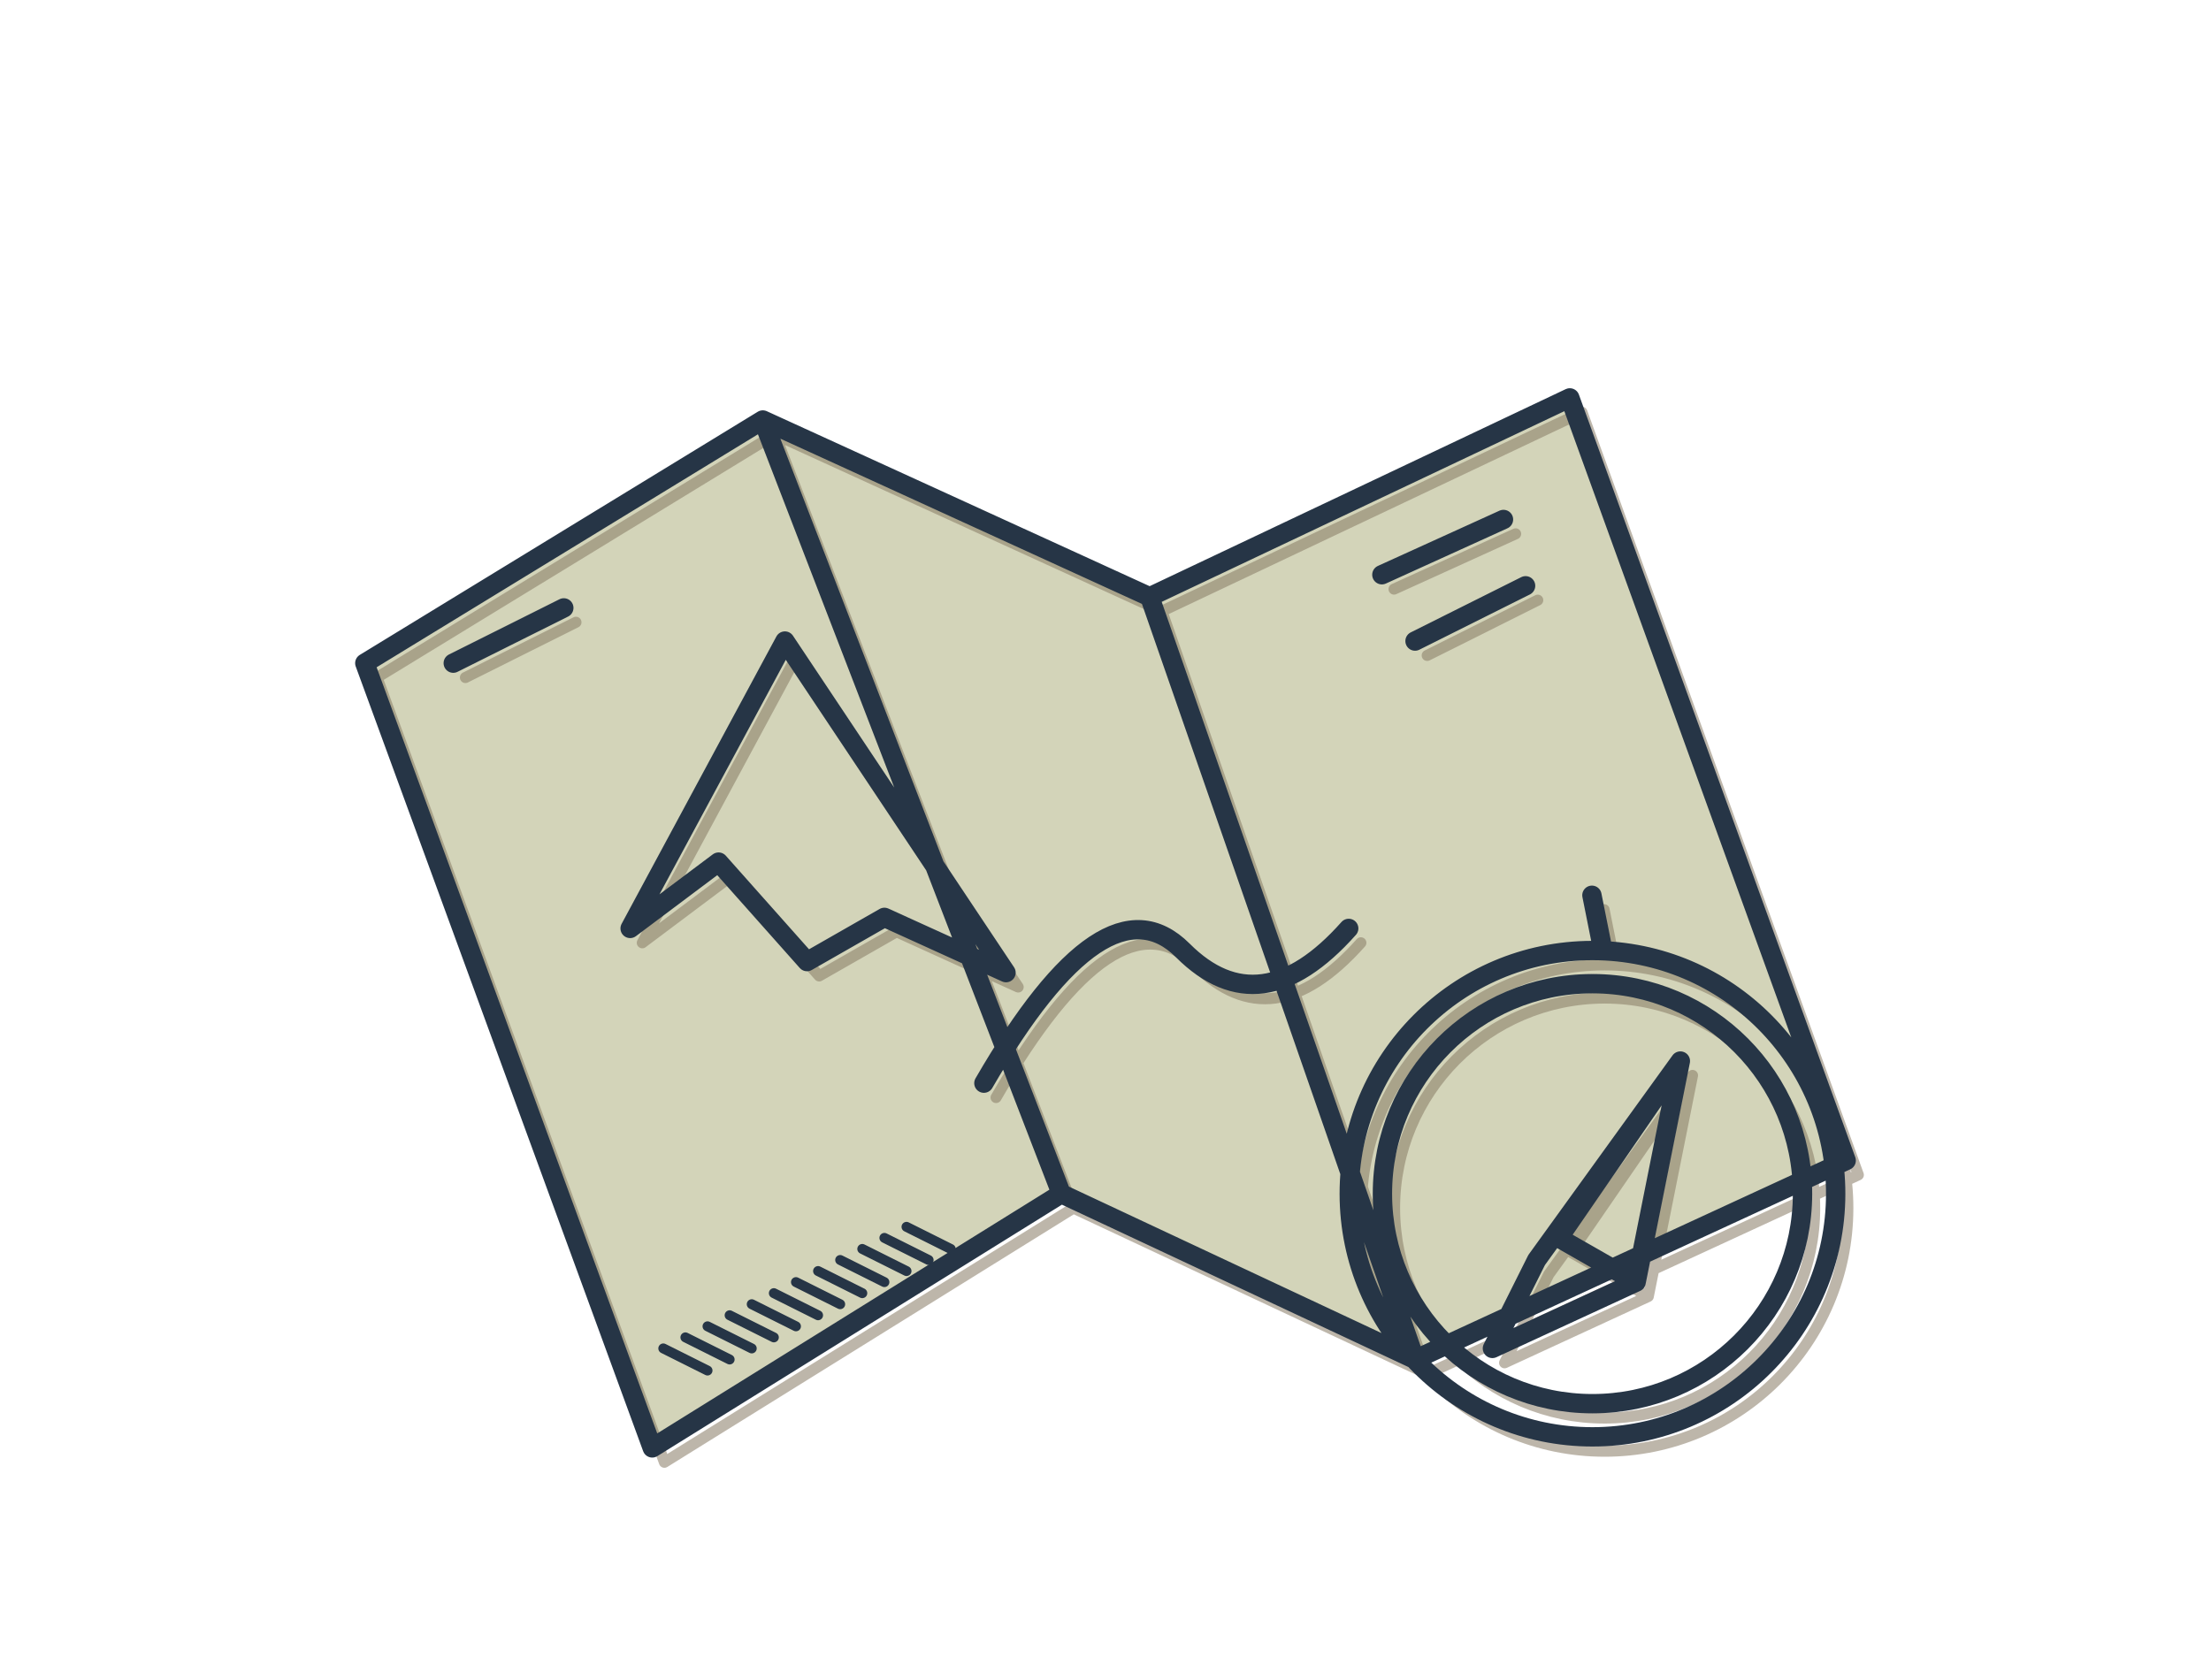
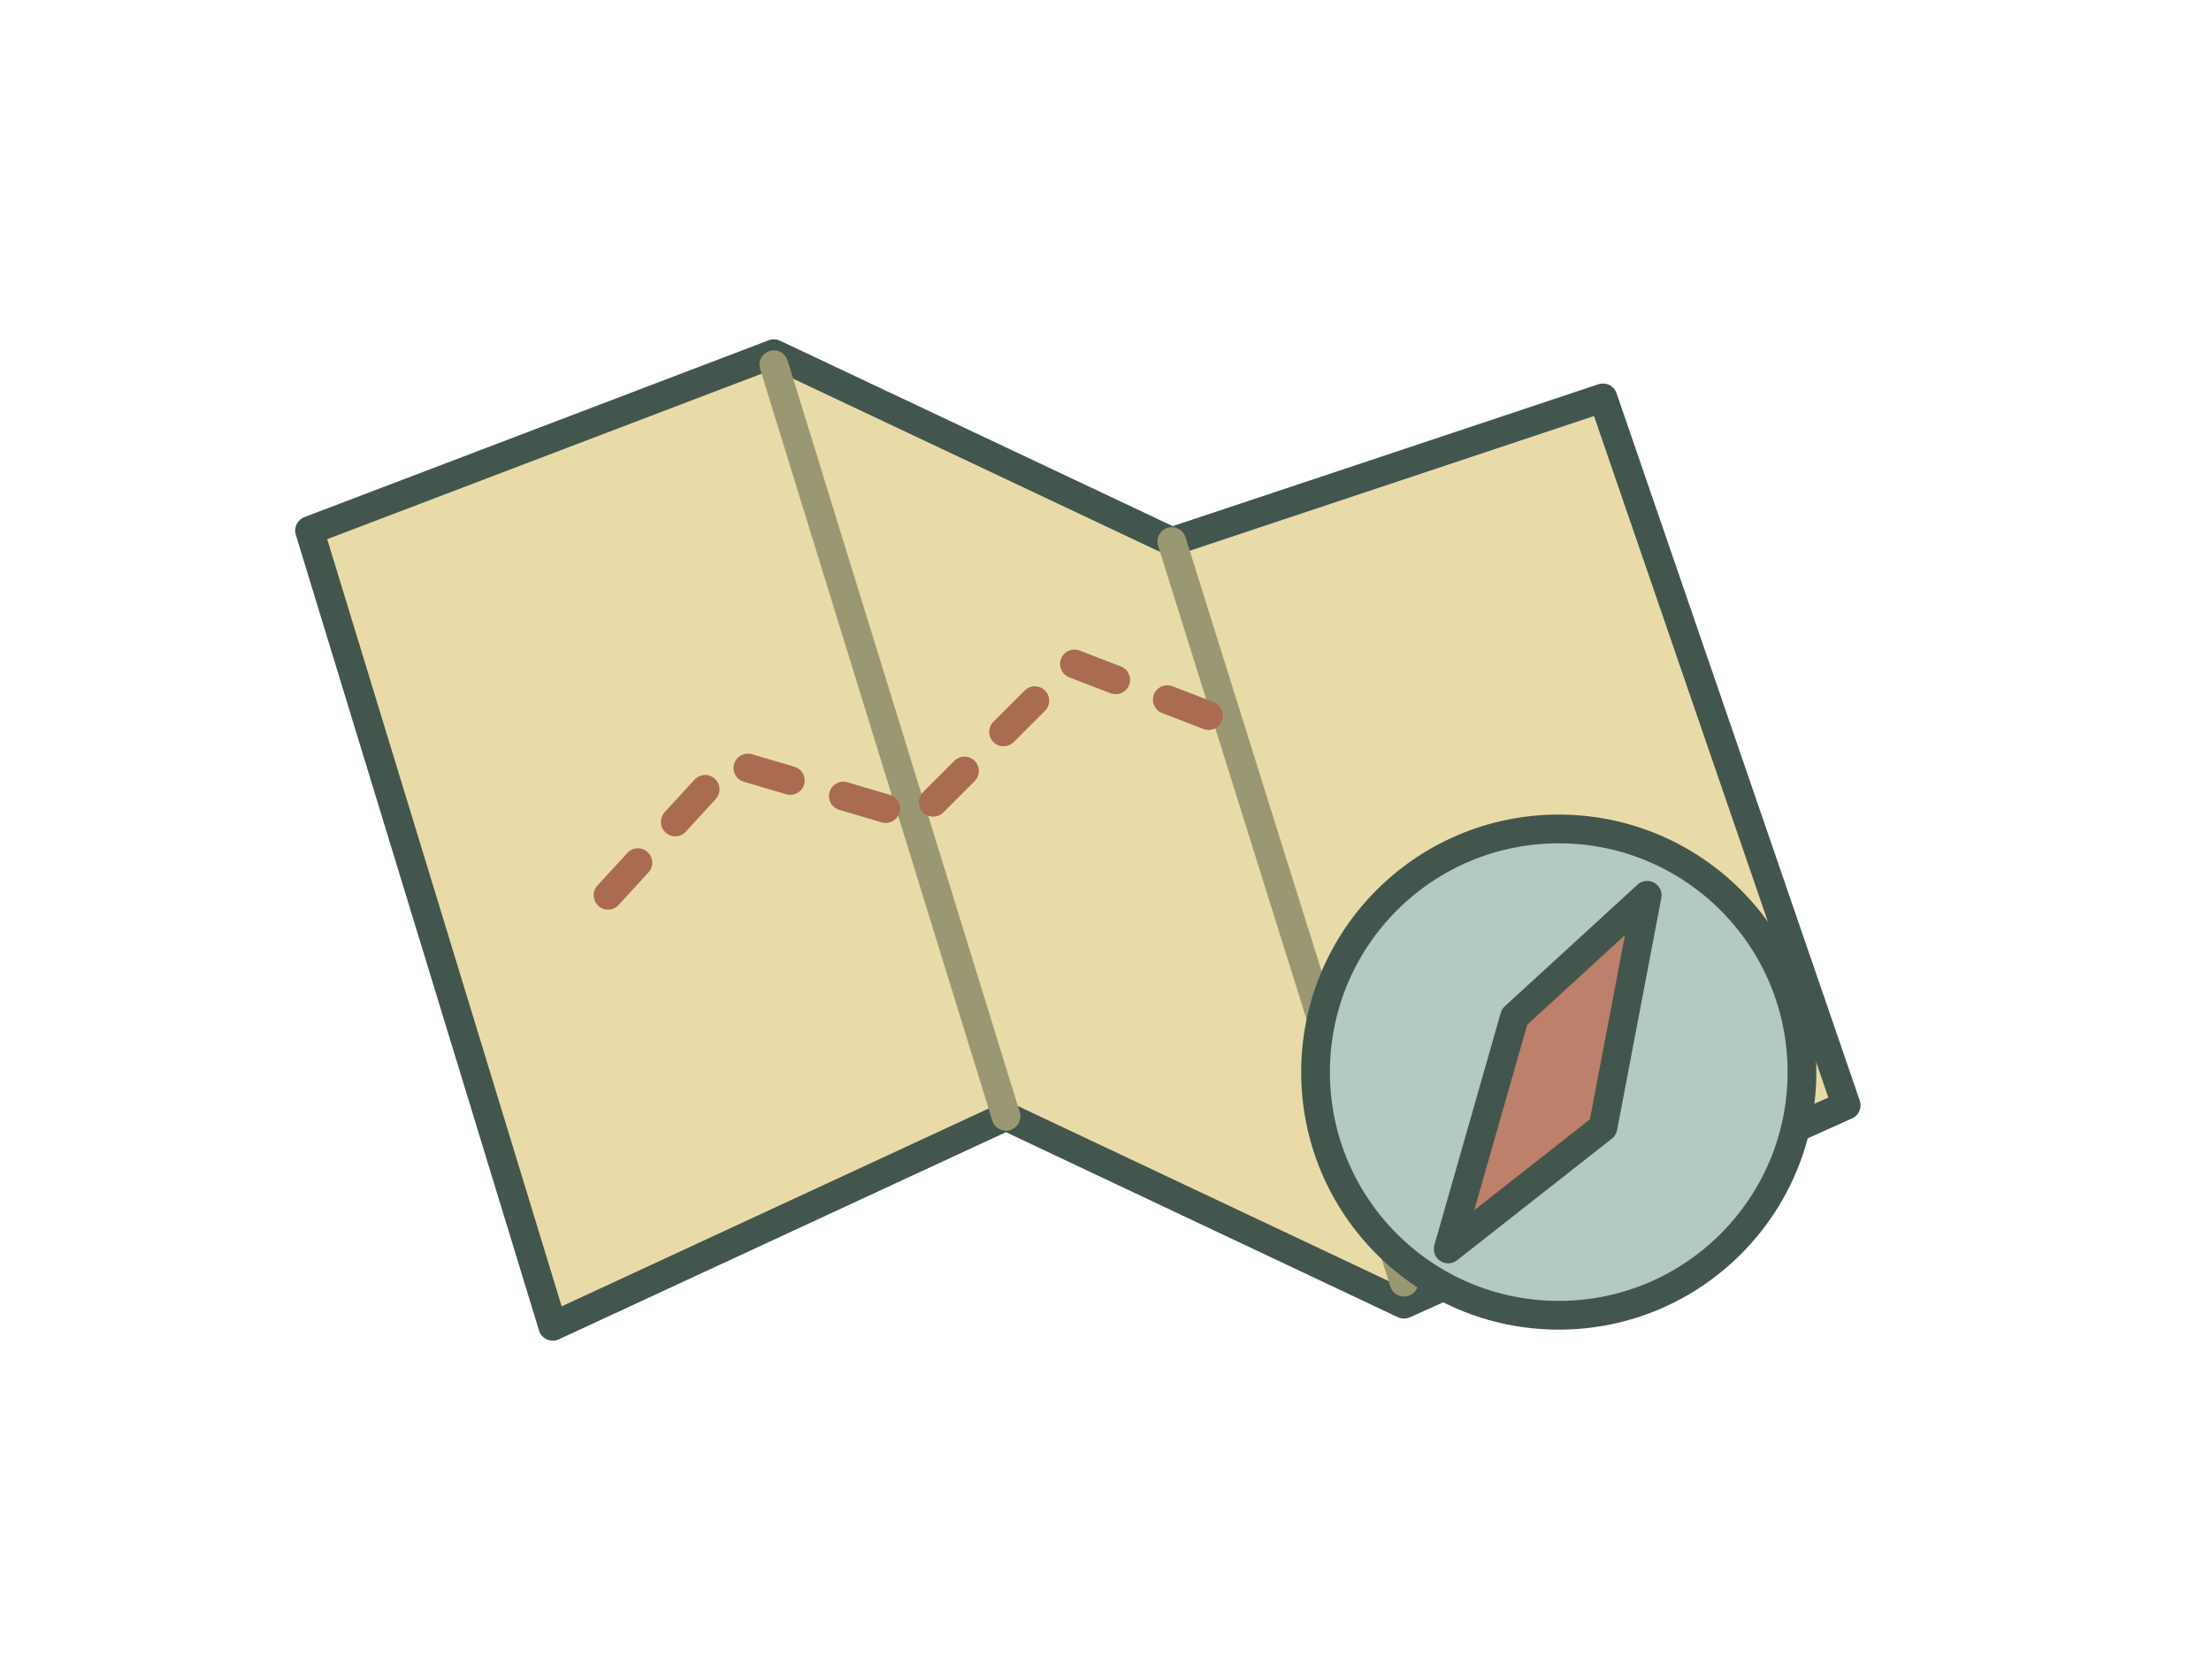
- <svg xmlns="http://www.w3.org/2000/svg" viewBox="0 0 200 152">
-   <g stroke-linecap="round" stroke-linejoin="round">
-     <path d="M33 60L69 38 104 54 142 36 167 105 128 123 96 108 59 131Z" fill="#c4c5a1" stroke="none" opacity=".75" />
-     <path d="M33 60L69 38 104 54 142 36 167 105 128 123 96 108 59 131Z M69 38l27 70 M104 54l24 69 M57 84l14 -26 20 30 -11 -5 -7 4 -8 -9Z M89 98q11 -19 18 -12t15 -2 M125 52l11 -5 M128 58l10 -5 M41 60l10 -5 M144 86a22 22 0 1 0 .1 0 M144 89a19 19 0 1 0 .1 0 M139 114l13 -18 -4 20 -13 6Z M152 96l-11 16 7 4 M145 86l-1 -5" fill="none" stroke="#877a65" stroke-width="1" transform="translate(1.1 1.3)" opacity=".55" />
-     <path d="M33 60L69 38 104 54 142 36 167 105 128 123 96 108 59 131Z M69 38l27 70 M104 54l24 69 M57 84l14 -26 20 30 -11 -5 -7 4 -8 -9Z M89 98q11 -19 18 -12t15 -2 M125 52l11 -5 M128 58l10 -5 M41 60l10 -5 M144 86a22 22 0 1 0 .1 0 M144 89a19 19 0 1 0 .1 0 M139 114l13 -18 -4 20 -13 6Z M152 96l-11 16 7 4 M145 86l-1 -5" fill="none" stroke="#263546" stroke-width="1.75" />
-     <path d="M60.0 122.0l4.0 2.0 M62.0 121.0l4.0 2.0 M64.0 120.0l4.0 2.0 M66.0 119.0l4.0 2.0 M68.0 118.0l4.0 2.0 M70.0 117.0l4.0 2.0 M72.0 116.0l4.0 2.0 M74.0 115.0l4.0 2.0 M76.0 114.0l4.0 2.0 M78.0 113.0l4.0 2.0 M80.0 112.0l4.0 2.0 M82.0 111.0l4.0 2.0" fill="none" stroke="#263546" stroke-width=".9" />
-   </g>
+ <svg xmlns="http://www.w3.org/2000/svg" width="200" height="152" viewBox="0 0 200 152" fill="none" stroke="#43564d" stroke-width="2.6" stroke-linecap="round" stroke-linejoin="round">
+   <path d="m28 48 42-16 36 17 39-13 22 64-40 18-36-17-41 19z" fill="#e9dba8" />
+   <path d="m70 33 21 68m15-52 21 67" stroke="#9a9872" />
+   <path d="m55 81 11-12 17 5 14-14 13 5" stroke="#aa6c51" stroke-dasharray="4 5" />
+   <circle cx="141" cy="97" r="22" fill="#b3cac0" />
+   <path d="m149 81-4 21-14 11 6-21z" fill="#bd806a" />
</svg>
